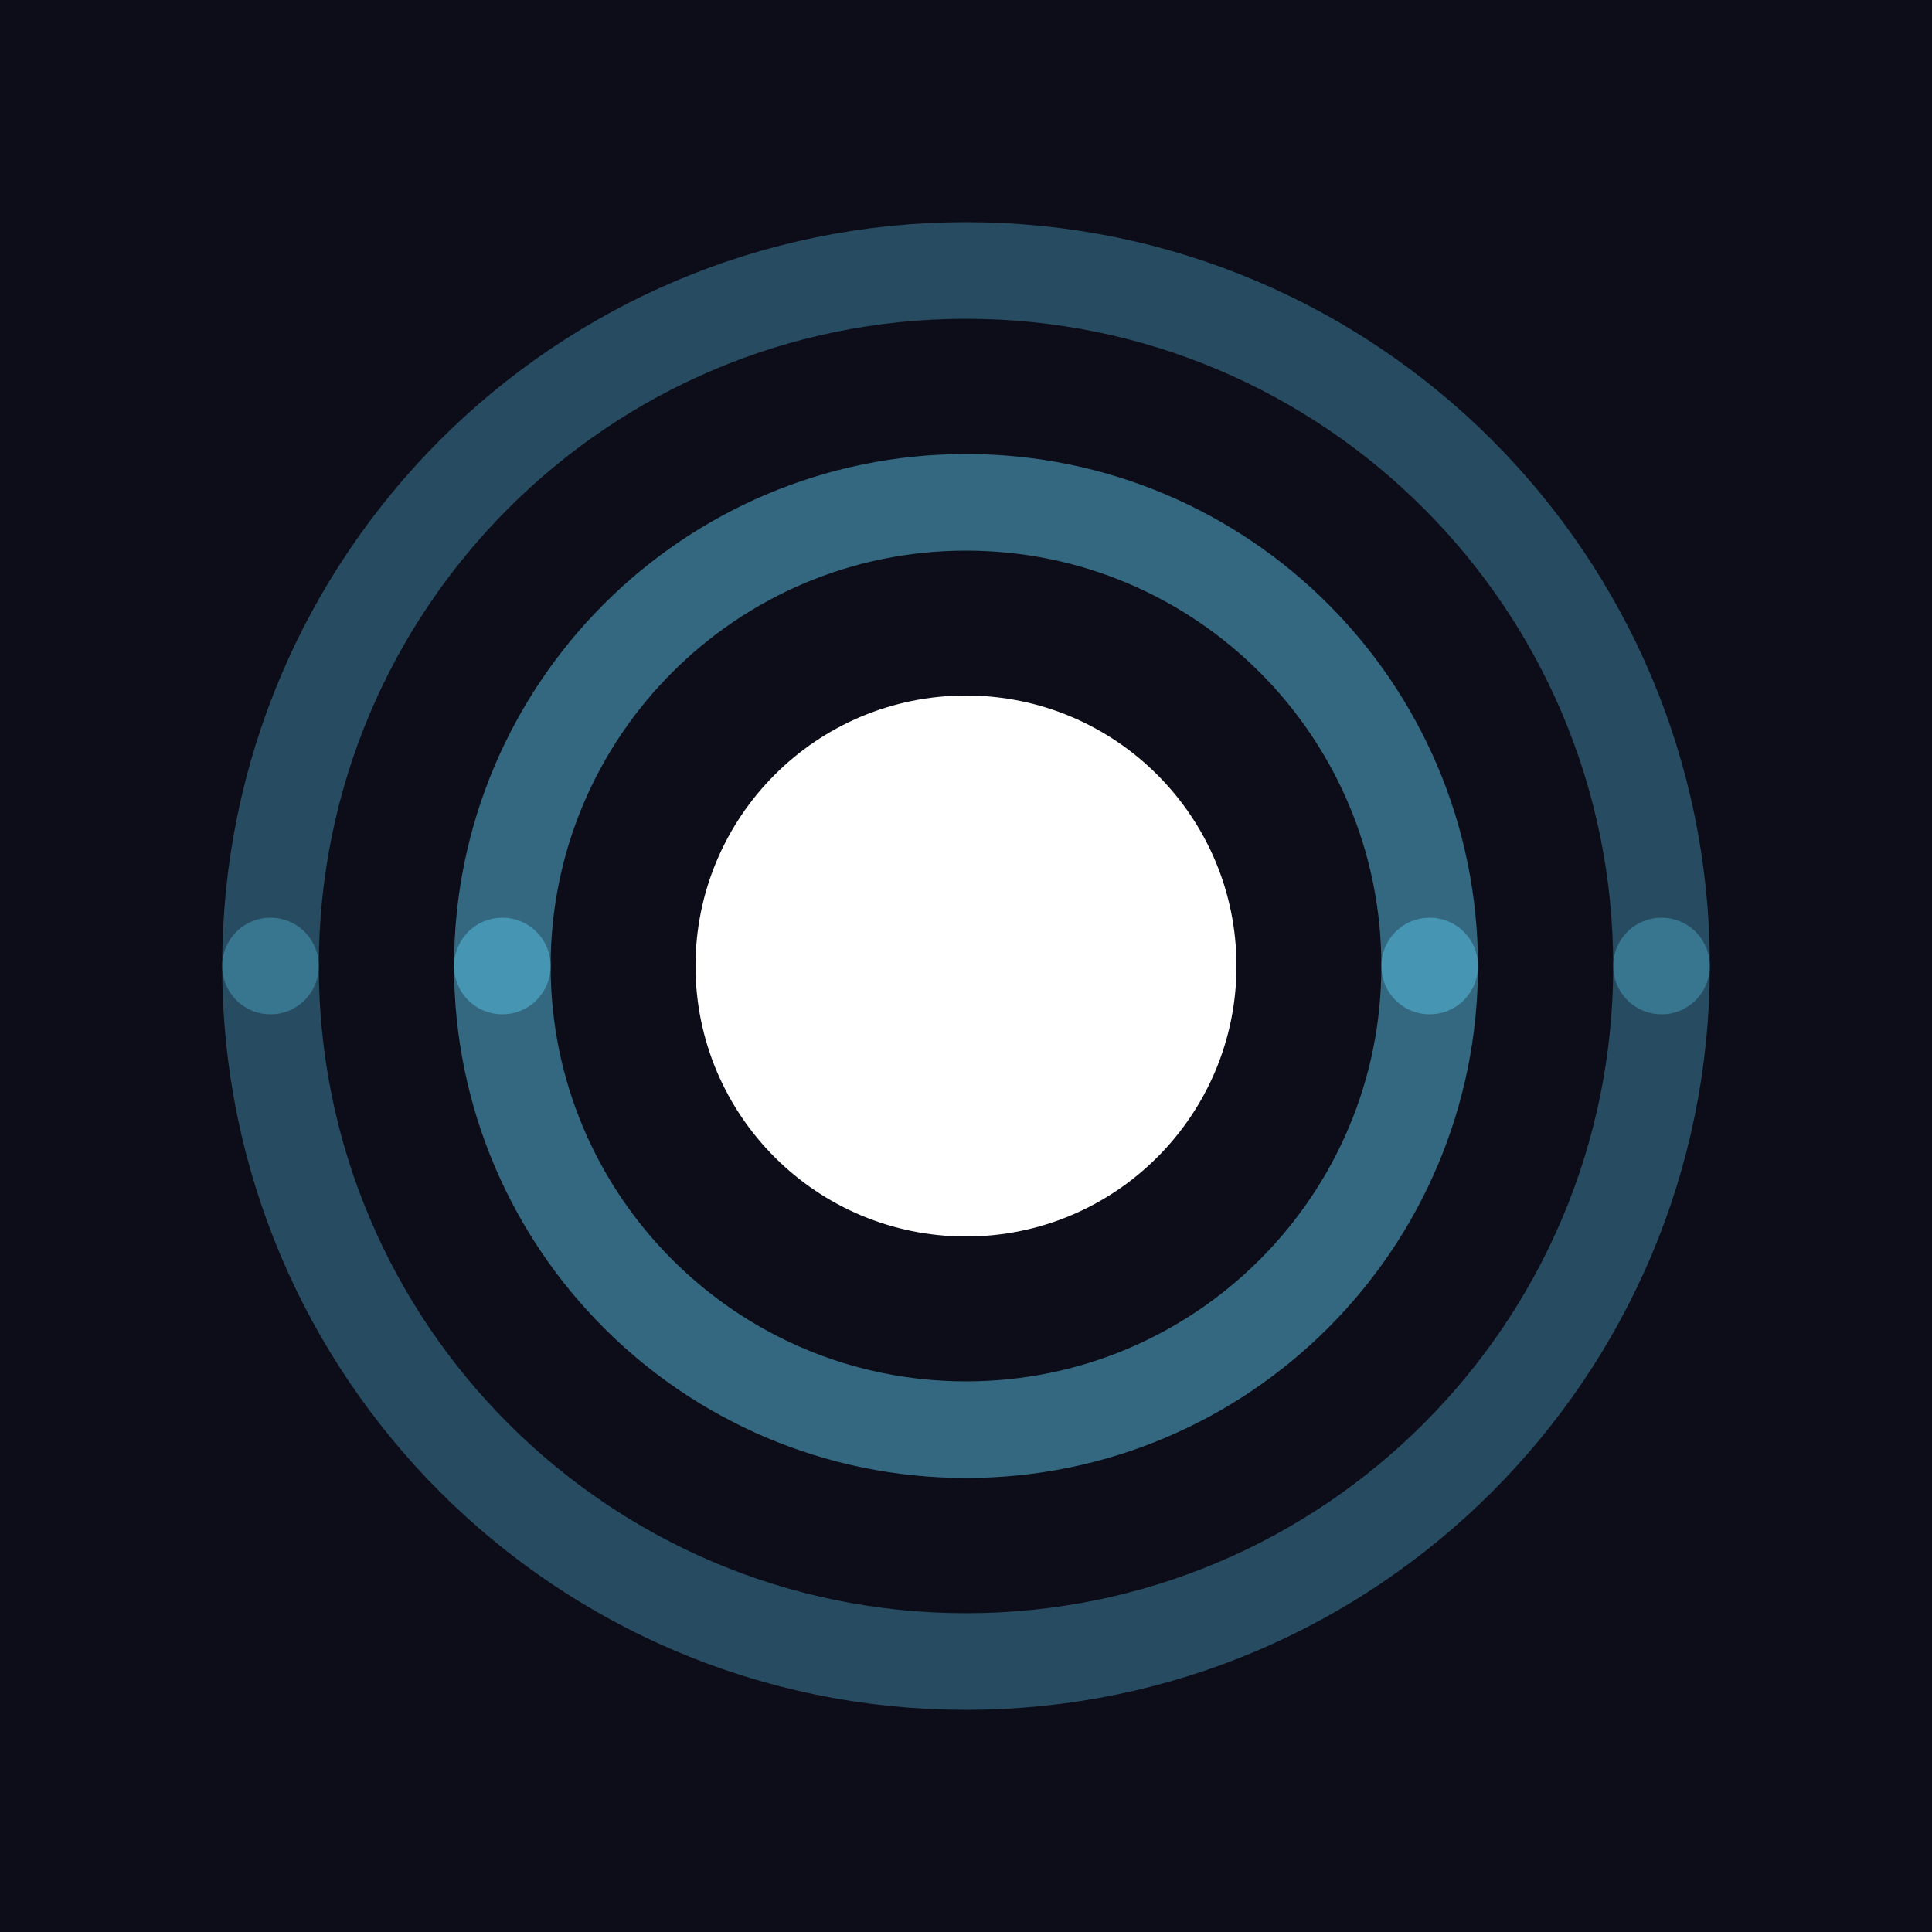
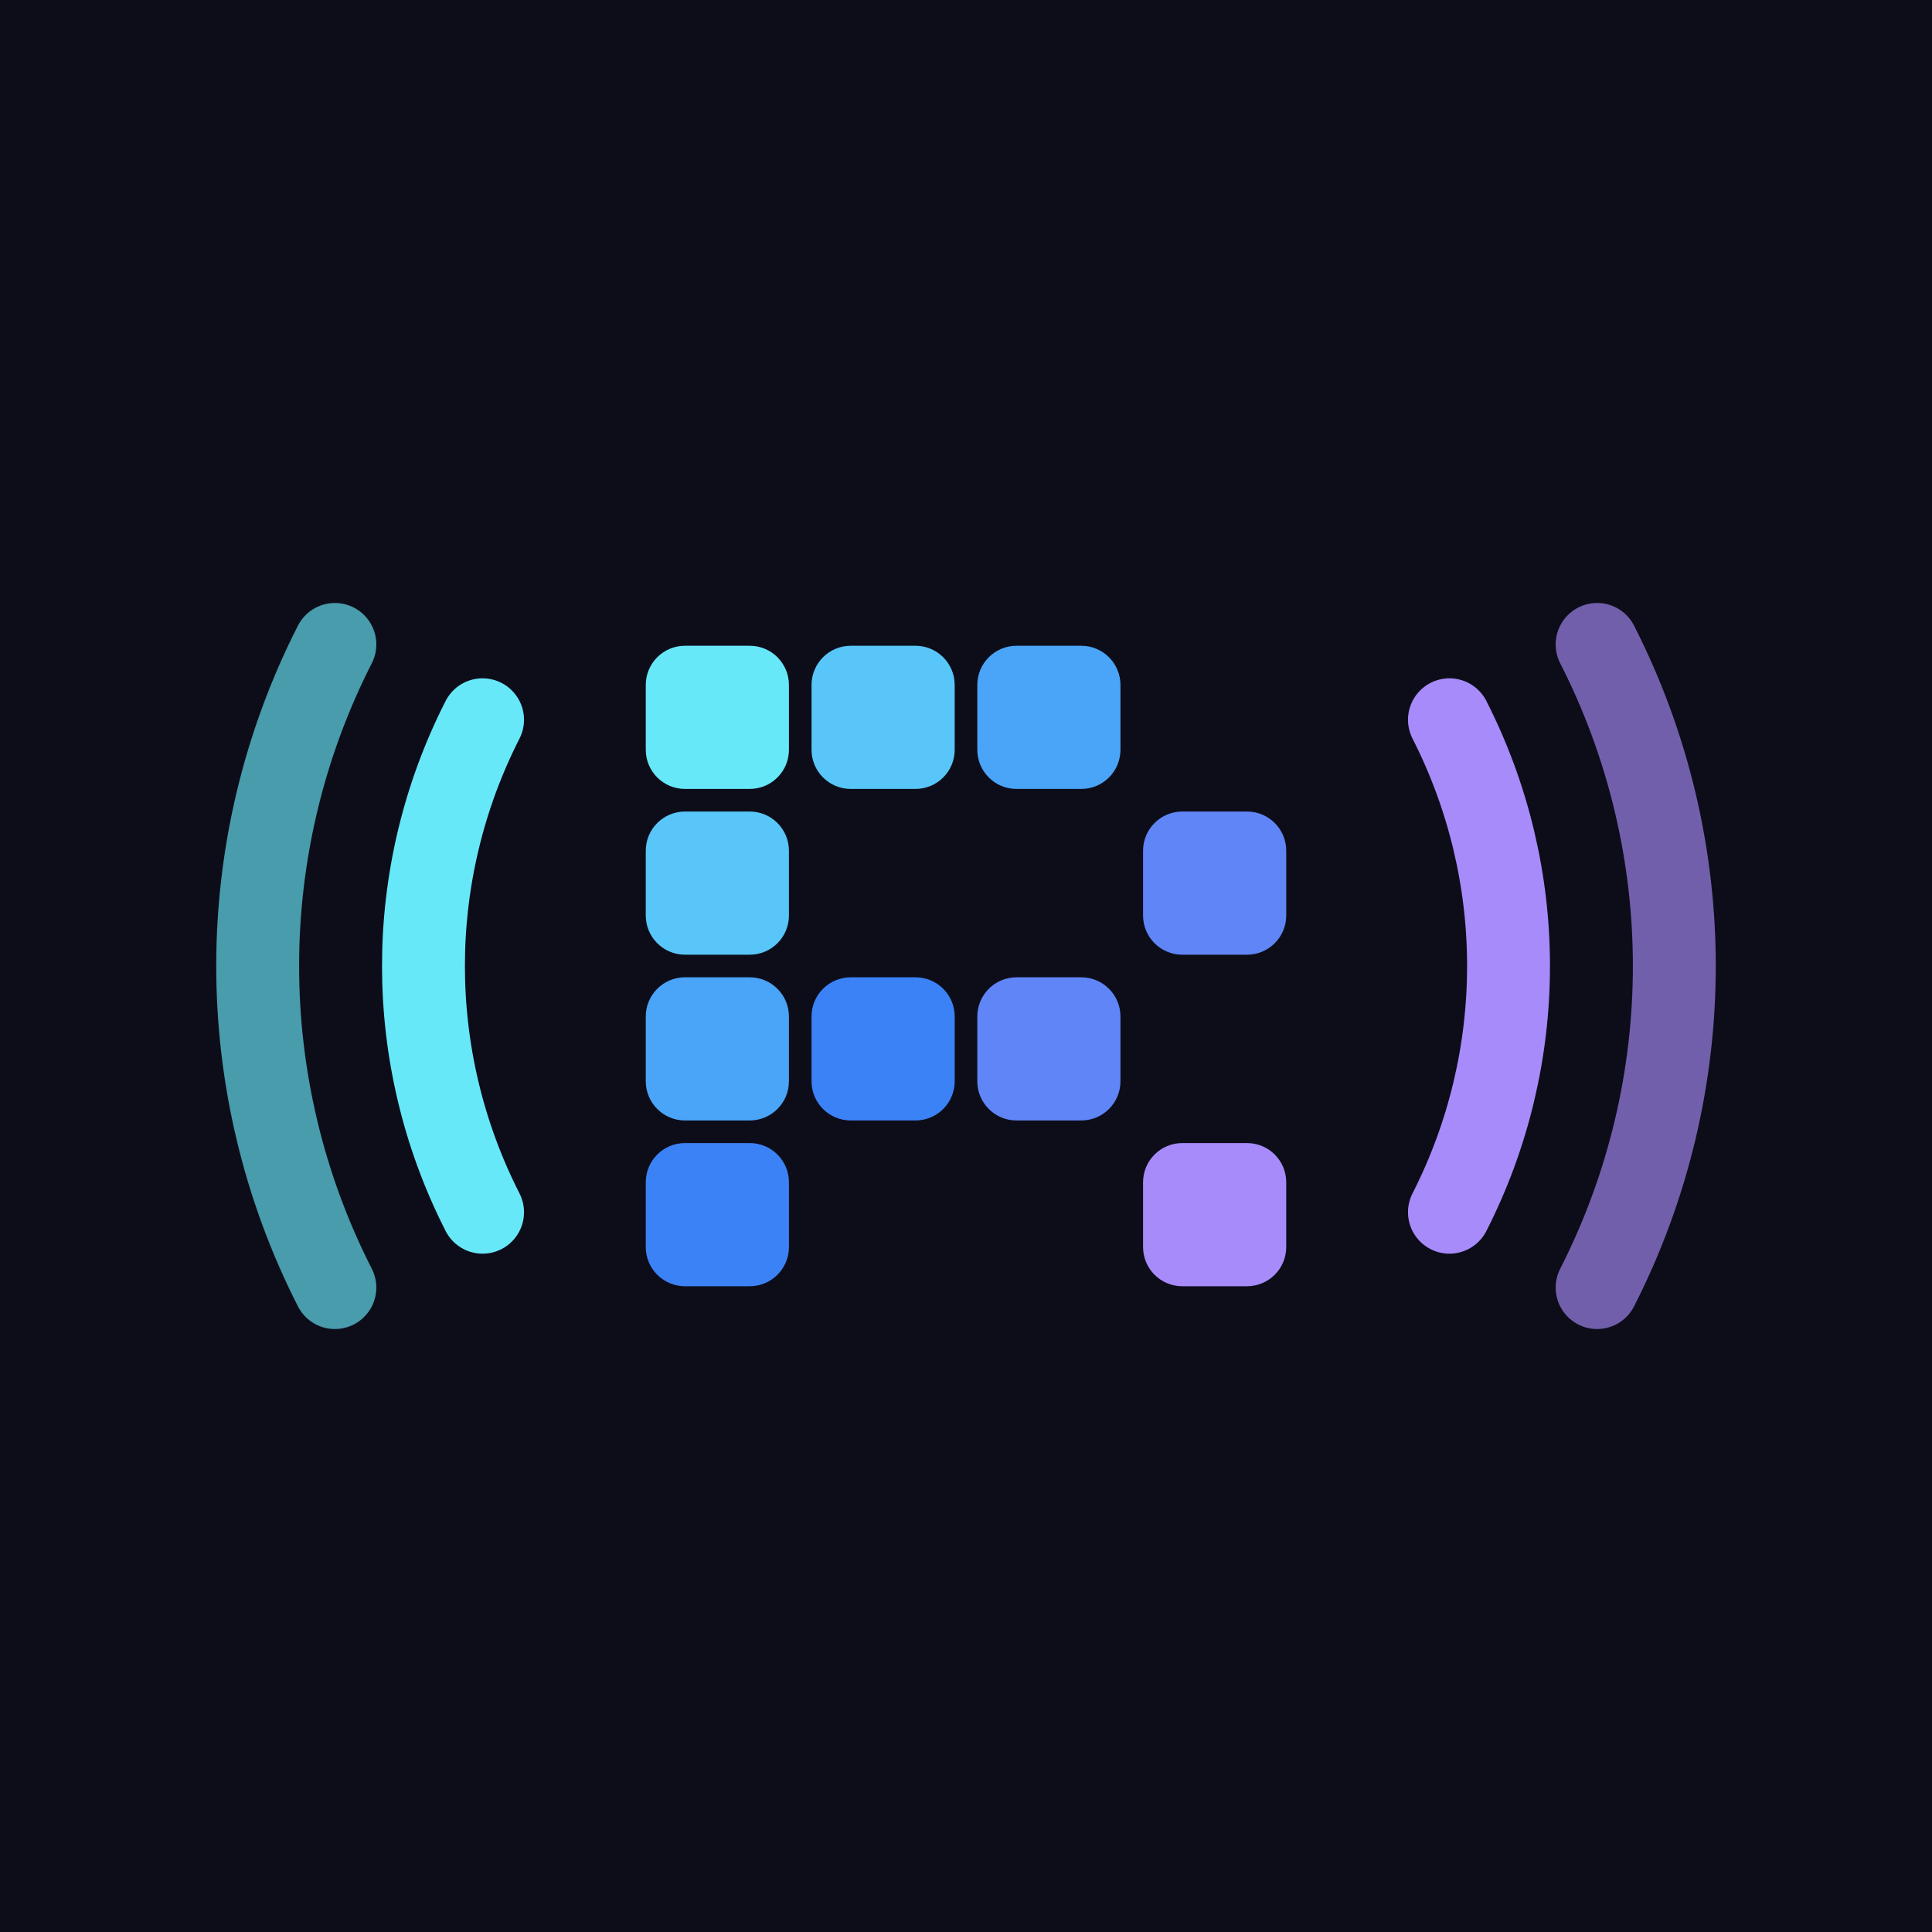
<svg xmlns="http://www.w3.org/2000/svg" viewBox="0 0 100 100" width="512" height="512" role="img" aria-label="RadioGridXL">
  <rect width="100" height="100" fill="#0d0d1a" />
-   <circle cx="50" cy="50" r="14" fill="#ffffff" />
-   <path fill="none" stroke="#59c4e5" stroke-width="5" stroke-linecap="round" d="M 26,50 a 24,24 0 0 1 48,0" opacity="0.5" />
-   <path fill="none" stroke="#59c4e5" stroke-width="5" stroke-linecap="round" d="M 14,50 a 36,36 0 0 1 72,0" opacity="0.35" />
-   <path fill="none" stroke="#59c4e5" stroke-width="5" stroke-linecap="round" d="M 74,50 a 24,24 0 0 1 -48,0" opacity="0.5" />
-   <path fill="none" stroke="#59c4e5" stroke-width="5" stroke-linecap="round" d="M 86,50 a 36,36 0 0 1 -72,0" opacity="0.35" />
+   <g transform="translate(50 50) scale(0.78) translate(-50 -50)">
+     <rect fill="#67e8f9" x="28.75" y="28.75" width="9.5" height="9.5" rx="2.6" />
+     <rect fill="#58c6f8" x="39.75" y="28.75" width="9.5" height="9.5" rx="2.6" />
+     <rect fill="#4aa4f7" x="50.75" y="28.75" width="9.5" height="9.5" rx="2.6" />
+     <rect fill="#58c6f8" x="28.75" y="39.75" width="9.5" height="9.5" rx="2.6" />
+     <rect fill="#5f85f7" x="61.75" y="39.75" width="9.5" height="9.5" rx="2.6" />
+     <rect fill="#4aa4f7" x="28.75" y="50.75" width="9.5" height="9.5" rx="2.6" />
+     <rect fill="#3b82f6" x="39.75" y="50.75" width="9.5" height="9.5" rx="2.6" />
+     <rect fill="#5f85f7" x="50.75" y="50.75" width="9.5" height="9.5" rx="2.6" />
+     <rect fill="#3b82f6" x="28.75" y="61.75" width="9.5" height="9.5" rx="2.6" />
+     <rect fill="#a78bfa" x="61.75" y="61.75" width="9.5" height="9.5" rx="2.6" />
+     <path fill="none" stroke="#67e8f9" stroke-width="5.5" stroke-linecap="round" d="M 17.92,33.66 A 36,36 0 0 0 17.92,66.34" />
+     <path fill="none" stroke="#a78bfa" stroke-width="5.5" stroke-linecap="round" d="M 82.08,33.66 A 36,36 0 0 1 82.08,66.34" />
+     <path fill="none" stroke="#67e8f9" stroke-width="5.5" stroke-linecap="round" opacity="0.65" d="M 8.12,28.66 A 47,47 0 0 0 8.12,71.34" />
+     <path fill="none" stroke="#a78bfa" stroke-width="5.5" stroke-linecap="round" opacity="0.65" d="M 91.88,28.66 A 47,47 0 0 1 91.88,71.34" />
+   </g>
</svg>
